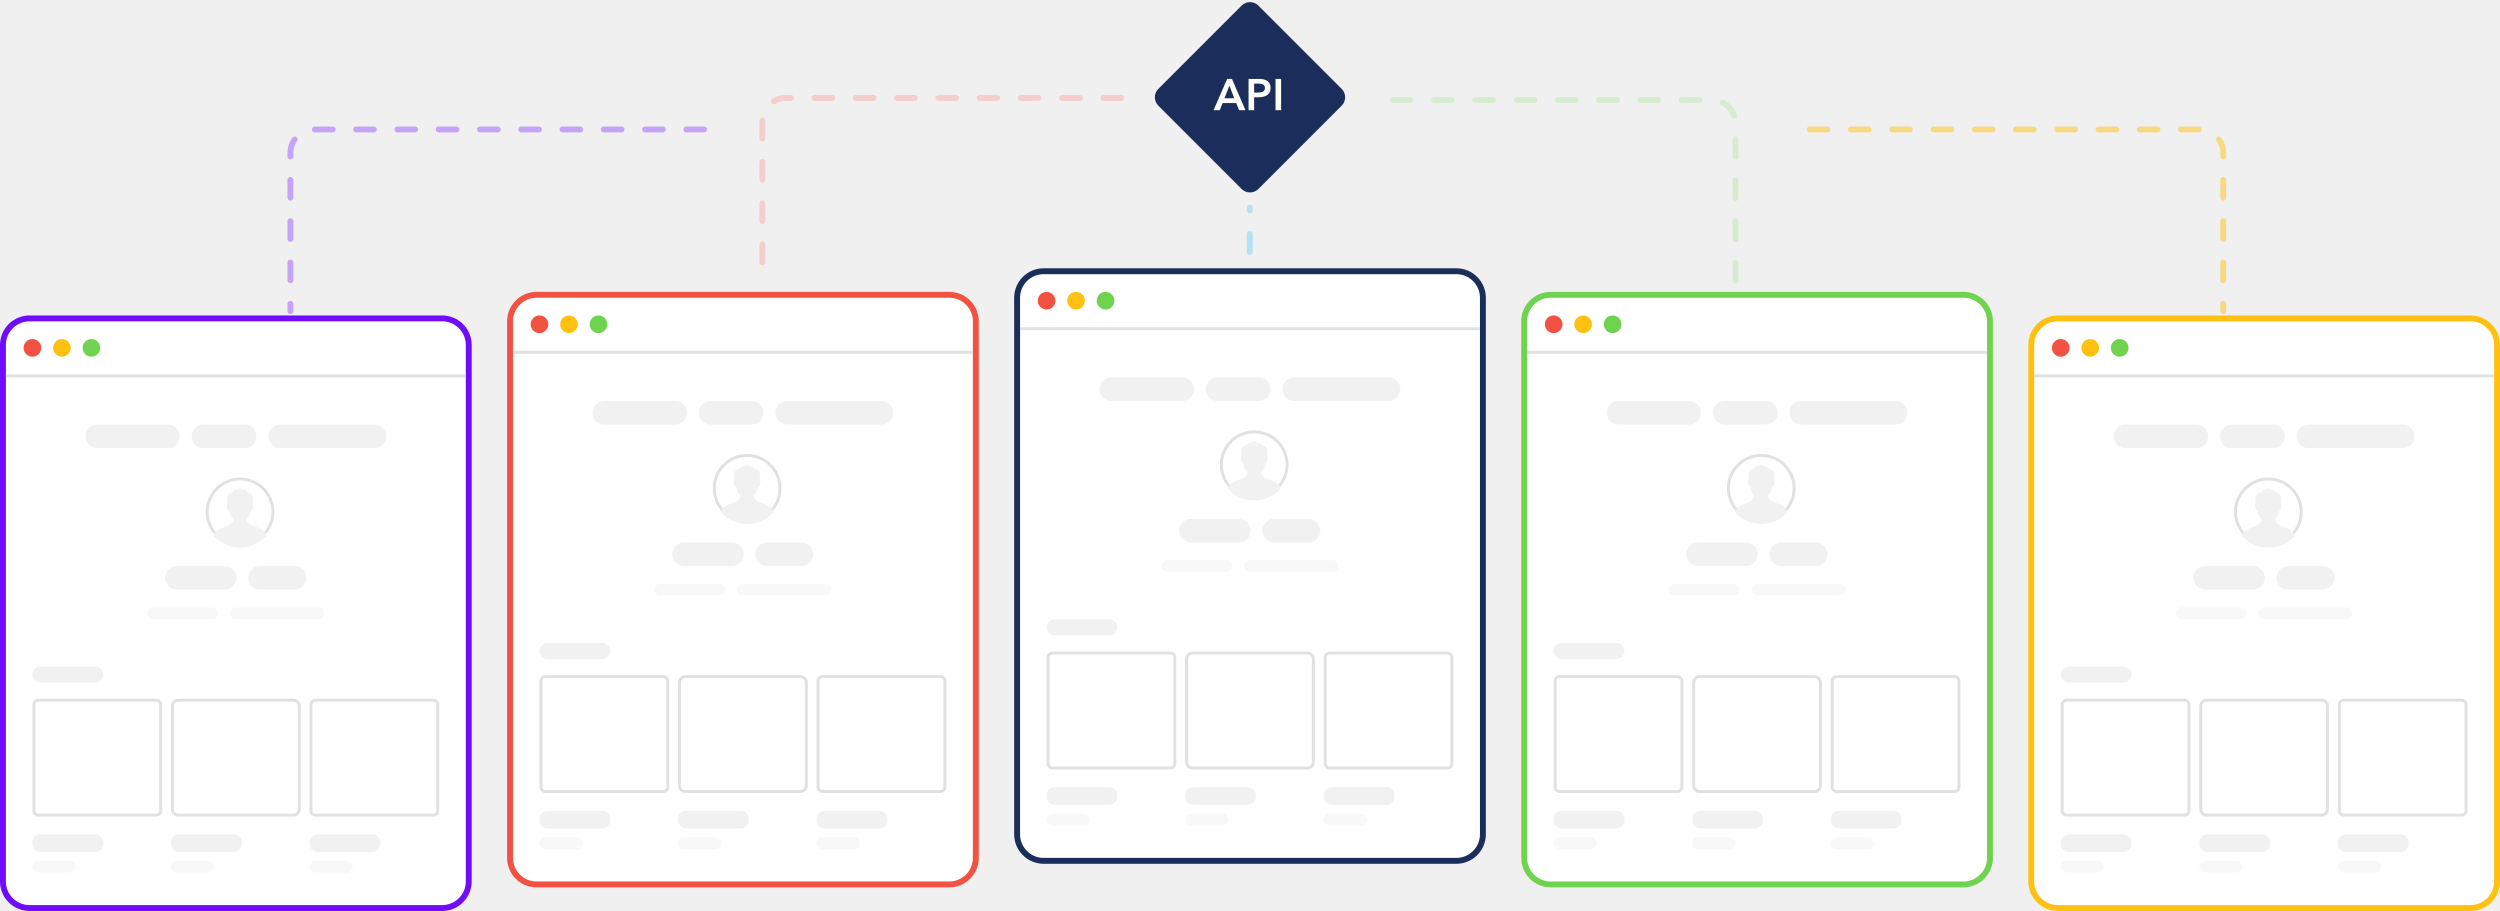
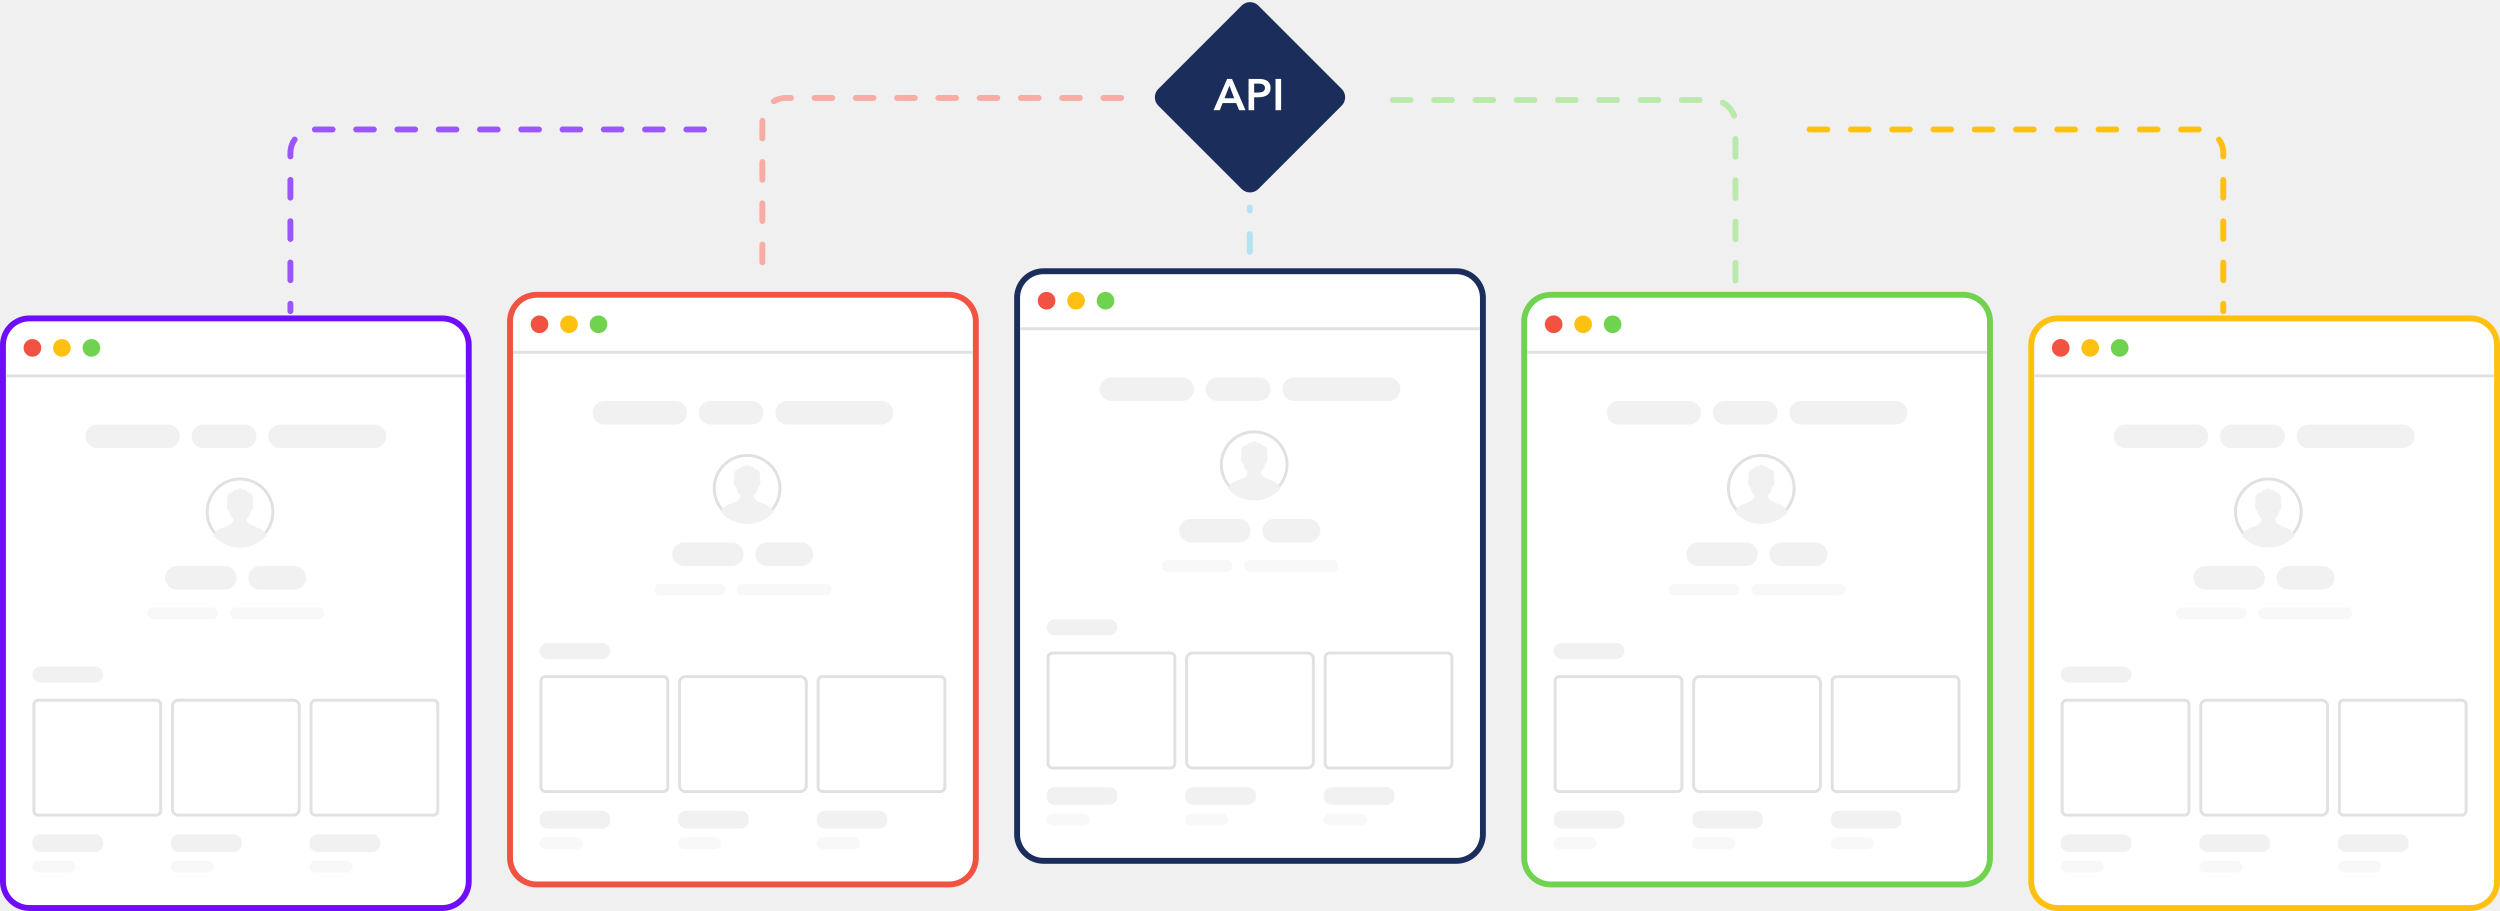
<svg xmlns="http://www.w3.org/2000/svg" width="848" height="309" viewBox="0 0 848 309">
  <g fill="none" fill-rule="evenodd">
-     <path stroke="#BAE9AC" stroke-dasharray="6 8" stroke-linecap="round" stroke-linejoin="round" stroke-width="2" d="M472.477 33.917h108.18c4.423 0 8.009 3.58 8.009 7.994v53.633" opacity=".5" />
-     <path stroke="#FFC111" stroke-dasharray="6 8" stroke-linecap="round" stroke-linejoin="round" stroke-width="2" d="M613.827 43.917H746.14a7.996 7.996 0 017.996 7.994v53.633" opacity=".5" />
-     <path stroke="#9A56FC" stroke-dasharray="6 8" stroke-linecap="round" stroke-linejoin="round" stroke-width="2" d="M238.811 43.917h-132.31a7.996 7.996 0 00-7.997 7.994v53.633" opacity=".5" />
-     <path stroke="#F7ADA5" stroke-dasharray="6 8" stroke-linecap="round" stroke-linejoin="round" stroke-width="2" d="M380.296 33.227H266.603c-4.423 0-8.009 3.58-8.009 7.993v53.633" opacity=".5" />
+     <path stroke="#BAE9AC" stroke-dasharray="6 8" stroke-linecap="round" stroke-linejoin="round" stroke-width="2" d="M472.477 33.917h108.18c4.423 0 8.009 3.58 8.009 7.994v53.633" />
+     <path stroke="#FFC111" stroke-dasharray="6 8" stroke-linecap="round" stroke-linejoin="round" stroke-width="2" d="M613.827 43.917H746.14a7.996 7.996 0 017.996 7.994v53.633" />
+     <path stroke="#9A56FC" stroke-dasharray="6 8" stroke-linecap="round" stroke-linejoin="round" stroke-width="2" d="M238.811 43.917h-132.31a7.996 7.996 0 00-7.997 7.994v53.633" />
+     <path stroke="#F7ADA5" stroke-dasharray="6 8" stroke-linecap="round" stroke-linejoin="round" stroke-width="2" d="M380.296 33.227H266.603c-4.423 0-8.009 3.58-8.009 7.993v53.633" />
    <path stroke="#B3E2F1" stroke-dasharray="6 8" stroke-linecap="round" stroke-linejoin="round" stroke-width="2" d="M423.933 85.421v-15" />
    <path fill="#1B2E5B" d="M421.165 1.894a4.01 4.01 0 015.67 0l28.27 28.27a4.01 4.01 0 010 5.671l-28.27 28.27a4.01 4.01 0 01-5.67 0l-28.27-28.27a4.01 4.01 0 010-5.67l28.27-28.27z" />
    <path fill="#FFF" d="M416.25 26.765h1.636l4.575 10.62h-2.16l-.99-2.43h-4.605l-.96 2.43h-2.115l4.62-10.62zm2.4 6.57l-1.634-4.32-1.665 4.32h3.3zm4.86-6.57h3.466c.61 0 1.16.055 1.65.165.49.11.91.29 1.26.54.35.25.62.57.81.96.19.39.285.86.285 1.41 0 .59-.11 1.085-.33 1.485-.22.4-.518.722-.893.967a3.914 3.914 0 01-1.312.533c-.5.11-1.03.165-1.59.165H425.4v4.395h-1.89v-10.62zm3.21 4.635c.31 0 .606-.023.886-.068.28-.045.53-.125.75-.24a1.37 1.37 0 00.525-.472c.13-.2.195-.46.195-.78 0-.31-.065-.563-.195-.758a1.348 1.348 0 00-.518-.457 2.216 2.216 0 00-.735-.218 6.708 6.708 0 00-.847-.052h-1.38V31.4h1.32zm5.94-4.635h1.89v10.62h-1.89v-10.62z" />
    <g transform="translate(346 93)">
      <path fill="#FFF" stroke="#1B2E5B" stroke-width="2" d="M147.995-1a8.975 8.975 0 016.368 2.638A8.98 8.98 0 01157 8.008h0v181.985a8.98 8.98 0 01-2.638 6.368 8.976 8.976 0 01-6.367 2.639h0H8.005a8.975 8.975 0 01-6.368-2.638A8.98 8.98 0 01-1 189.992h0V8.008A8.98 8.98 0 011.638 1.64 8.976 8.976 0 018.005-1h0z" />
      <path fill="#E1E1E1" d="M0 18h156v1H0z" />
      <path fill="#FFF" stroke="#E1E1E1" d="M50.995 128.5c.416 0 .793.167 1.066.439.271.27.439.644.439 1.058h0v36.006a1.504 1.504 0 01-1.505 1.497h0-39.99c-.416 0-.793-.167-1.066-.439a1.488 1.488 0 01-.439-1.058h0v-36.006a1.504 1.504 0 011.505-1.497h0z" />
      <rect width="43" height="39" x="56.5" y="128.5" fill="#FFF" stroke="#E1E1E1" rx="2" />
      <path fill="#FFF" stroke="#E1E1E1" d="M144.995 128.5c.416 0 .793.167 1.066.439.271.27.439.644.439 1.058h0v36.006a1.504 1.504 0 01-1.505 1.497h0-39.99c-.416 0-.793-.167-1.066-.439a1.488 1.488 0 01-.439-1.058h0v-36.006a1.504 1.504 0 011.505-1.497h0zM79.42 53.474c3.076 0 5.863 1.252 7.882 3.272a11.13 11.13 0 013.27 7.889 11.13 11.13 0 01-3.27 7.888 11.111 11.111 0 01-7.881 3.272 11.111 11.111 0 01-7.881-3.272 11.13 11.13 0 01-3.27-7.888 11.13 11.13 0 013.27-7.889 11.111 11.111 0 017.88-3.272z" />
      <path fill="#F1F1F1" d="M81.697 67.054c.637-.634 1.079-1.416 1.21-1.876a7.24 7.24 0 00.185-.847c.27-.122.478-.333.592-.6.16-.385.248-1.21.25-1.246.068-.655-.173-1.032-.196-1.051.282-2.655-.611-3.18-1.206-3.273-.21-.033-.53-.109-.673-.26-.332-.349-.48-.737-1.055-.707-.212.012-.5-.051-.663-.182-.22-.176-.523-.38-.749-.38-.22 0-.499.197-.702.369-.158.136-.44.204-.653.192-.575-.032-.723.358-1.054.707-.143.15-.464.226-.674.26-.594.093-1.486.618-1.205 3.272-.024.023-.263.402-.196 1.052.003.035.089.862.25 1.246.112.266.322.478.592.6.038.237.1.551.184.846.137.473.582 1.27 1.228 1.908h-.013c-.076 3.097-5.817 2.162-6.638 5.698 2.137 2.424 5.338 3.97 8.911 3.97 3.574 0 6.777-1.546 8.908-3.969-.815-3.544-6.542-2.64-6.633-5.73z" />
      <g fill="#F1F1F1" transform="translate(27 35)">
        <rect width="32" height="8" rx="4" />
        <rect width="22" height="8" x="36" rx="4" />
        <rect width="40" height="8" x="62" rx="4" />
      </g>
      <g fill="#F1F1F1" opacity=".5" transform="translate(48 97)">
        <rect width="24" height="4" rx="2" />
        <rect width="32" height="4" x="28" rx="2" />
      </g>
      <g fill="#F1F1F1" transform="translate(54 83)">
        <rect width="24.216" height="8" rx="4" />
        <rect width="19.647" height="8" x="28.216" rx="4" />
      </g>
      <rect width="24" height="5.487" x="9" y="117.062" fill="#F1F1F1" rx="2.744" />
      <rect width="24" height="6" x="9" y="174" fill="#F1F1F1" rx="2.744" />
      <rect width="24" height="6" x="56" y="174" fill="#F1F1F1" rx="2.744" />
      <rect width="24" height="6" x="103" y="174" fill="#F1F1F1" rx="2.744" />
      <rect width="14.621" height="4" x="9" y="183" fill="#F1F1F1" opacity=".5" rx="2" />
      <rect width="14.621" height="4" x="56" y="183" fill="#F1F1F1" opacity=".5" rx="2" />
      <rect width="14.621" height="4" x="103" y="183" fill="#F1F1F1" opacity=".5" rx="2" />
      <circle cx="9" cy="9" r="3" fill="#F15242" />
      <circle cx="19" cy="9" r="3" fill="#FFC111" />
      <circle cx="29" cy="9" r="3" fill="#6FD350" />
    </g>
    <g transform="translate(518 101)">
      <path fill="#FFF" stroke="#6FD350" stroke-width="2" d="M147.995-1a8.975 8.975 0 016.368 2.638A8.98 8.98 0 01157 8.008h0v181.985a8.98 8.98 0 01-2.638 6.368 8.976 8.976 0 01-6.367 2.639h0H8.005a8.975 8.975 0 01-6.368-2.638A8.98 8.98 0 01-1 189.992h0V8.008A8.98 8.98 0 011.638 1.64 8.976 8.976 0 018.005-1h0z" />
      <path fill="#E1E1E1" d="M0 18h156v1H0z" />
      <path fill="#FFF" stroke="#E1E1E1" d="M50.995 128.5c.416 0 .793.167 1.066.439.271.27.439.644.439 1.058h0v36.006a1.504 1.504 0 01-1.505 1.497h0-39.99c-.416 0-.793-.167-1.066-.439a1.488 1.488 0 01-.439-1.058h0v-36.006a1.504 1.504 0 011.505-1.497h0z" />
      <rect width="43" height="39" x="56.5" y="128.5" fill="#FFF" stroke="#E1E1E1" rx="2" />
      <path fill="#FFF" stroke="#E1E1E1" d="M144.995 128.5c.416 0 .793.167 1.066.439.271.27.439.644.439 1.058h0v36.006a1.504 1.504 0 01-1.505 1.497h0-39.99c-.416 0-.793-.167-1.066-.439a1.488 1.488 0 01-.439-1.058h0v-36.006a1.504 1.504 0 011.505-1.497h0zM79.42 53.474c3.076 0 5.863 1.252 7.882 3.272a11.13 11.13 0 013.27 7.889 11.13 11.13 0 01-3.27 7.888 11.111 11.111 0 01-7.881 3.272 11.111 11.111 0 01-7.881-3.272 11.13 11.13 0 01-3.27-7.888 11.13 11.13 0 013.27-7.889 11.111 11.111 0 017.88-3.272z" />
      <path fill="#F1F1F1" d="M81.697 67.054c.637-.634 1.079-1.416 1.21-1.876a7.24 7.24 0 00.185-.847c.27-.122.478-.333.592-.6.16-.385.248-1.21.25-1.246.068-.655-.173-1.032-.196-1.051.282-2.655-.611-3.18-1.206-3.273-.21-.033-.53-.109-.673-.26-.332-.349-.48-.737-1.055-.707-.212.012-.5-.051-.663-.182-.22-.176-.523-.38-.749-.38-.22 0-.499.197-.702.369-.158.136-.44.204-.653.192-.575-.032-.723.358-1.054.707-.143.15-.464.226-.674.26-.594.093-1.486.618-1.205 3.272-.024.023-.263.402-.196 1.052.003.035.089.862.25 1.246.112.266.322.478.592.6.038.237.1.551.184.846.137.473.582 1.27 1.228 1.908h-.013c-.076 3.097-5.817 2.162-6.638 5.698 2.137 2.424 5.338 3.97 8.911 3.97 3.574 0 6.777-1.546 8.908-3.969-.815-3.544-6.542-2.64-6.633-5.73z" />
      <g fill="#F1F1F1" transform="translate(27 35)">
        <rect width="32" height="8" rx="4" />
        <rect width="22" height="8" x="36" rx="4" />
        <rect width="40" height="8" x="62" rx="4" />
      </g>
      <g fill="#F1F1F1" opacity=".5" transform="translate(48 97)">
        <rect width="24" height="4" rx="2" />
        <rect width="32" height="4" x="28" rx="2" />
      </g>
      <g fill="#F1F1F1" transform="translate(54 83)">
        <rect width="24.216" height="8" rx="4" />
        <rect width="19.647" height="8" x="28.216" rx="4" />
      </g>
      <rect width="24" height="5.487" x="9" y="117.062" fill="#F1F1F1" rx="2.744" />
      <rect width="24" height="6" x="9" y="174" fill="#F1F1F1" rx="2.744" />
      <rect width="24" height="6" x="56" y="174" fill="#F1F1F1" rx="2.744" />
      <rect width="24" height="6" x="103" y="174" fill="#F1F1F1" rx="2.744" />
      <rect width="14.621" height="4" x="9" y="183" fill="#F1F1F1" opacity=".5" rx="2" />
      <rect width="14.621" height="4" x="56" y="183" fill="#F1F1F1" opacity=".5" rx="2" />
      <rect width="14.621" height="4" x="103" y="183" fill="#F1F1F1" opacity=".5" rx="2" />
      <circle cx="9" cy="9" r="3" fill="#F15242" />
      <circle cx="19" cy="9" r="3" fill="#FFC111" />
      <circle cx="29" cy="9" r="3" fill="#6FD350" />
    </g>
    <g transform="translate(174 101)">
      <path fill="#FFF" stroke="#F15242" stroke-width="2" d="M147.995-1a8.975 8.975 0 016.368 2.638A8.98 8.98 0 01157 8.008h0v181.985a8.98 8.98 0 01-2.638 6.368 8.976 8.976 0 01-6.367 2.639h0H8.005a8.975 8.975 0 01-6.368-2.638A8.98 8.98 0 01-1 189.992h0V8.008A8.98 8.98 0 011.638 1.64 8.976 8.976 0 018.005-1h0z" />
      <path fill="#E1E1E1" d="M0 18h156v1H0z" />
      <path fill="#FFF" stroke="#E1E1E1" d="M50.995 128.5c.416 0 .793.167 1.066.439.271.27.439.644.439 1.058h0v36.006a1.504 1.504 0 01-1.505 1.497h0-39.99c-.416 0-.793-.167-1.066-.439a1.488 1.488 0 01-.439-1.058h0v-36.006a1.504 1.504 0 011.505-1.497h0z" />
      <rect width="43" height="39" x="56.5" y="128.5" fill="#FFF" stroke="#E1E1E1" rx="2" />
      <path fill="#FFF" stroke="#E1E1E1" d="M144.995 128.5c.416 0 .793.167 1.066.439.271.27.439.644.439 1.058h0v36.006a1.504 1.504 0 01-1.505 1.497h0-39.99c-.416 0-.793-.167-1.066-.439a1.488 1.488 0 01-.439-1.058h0v-36.006a1.504 1.504 0 011.505-1.497h0zM79.42 53.474c3.076 0 5.863 1.252 7.882 3.272a11.13 11.13 0 013.27 7.889 11.13 11.13 0 01-3.27 7.888 11.111 11.111 0 01-7.881 3.272 11.111 11.111 0 01-7.881-3.272 11.13 11.13 0 01-3.27-7.888 11.13 11.13 0 013.27-7.889 11.111 11.111 0 017.88-3.272z" />
      <path fill="#F1F1F1" d="M81.697 67.054c.637-.634 1.079-1.416 1.21-1.876a7.24 7.24 0 00.185-.847c.27-.122.478-.333.592-.6.16-.385.248-1.21.25-1.246.068-.655-.173-1.032-.196-1.051.282-2.655-.611-3.18-1.206-3.273-.21-.033-.53-.109-.673-.26-.332-.349-.48-.737-1.055-.707-.212.012-.5-.051-.663-.182-.22-.176-.523-.38-.749-.38-.22 0-.499.197-.702.369-.158.136-.44.204-.653.192-.575-.032-.723.358-1.054.707-.143.15-.464.226-.674.26-.594.093-1.486.618-1.205 3.272-.024.023-.263.402-.196 1.052.003.035.089.862.25 1.246.112.266.322.478.592.6.038.237.1.551.184.846.137.473.582 1.27 1.228 1.908h-.013c-.076 3.097-5.817 2.162-6.638 5.698 2.137 2.424 5.338 3.97 8.911 3.97 3.574 0 6.777-1.546 8.908-3.969-.815-3.544-6.542-2.64-6.633-5.73z" />
      <g fill="#F1F1F1" transform="translate(27 35)">
        <rect width="32" height="8" rx="4" />
        <rect width="22" height="8" x="36" rx="4" />
        <rect width="40" height="8" x="62" rx="4" />
      </g>
      <g fill="#F1F1F1" opacity=".5" transform="translate(48 97)">
        <rect width="24" height="4" rx="2" />
        <rect width="32" height="4" x="28" rx="2" />
      </g>
      <g fill="#F1F1F1" transform="translate(54 83)">
        <rect width="24.216" height="8" rx="4" />
        <rect width="19.647" height="8" x="28.216" rx="4" />
      </g>
      <rect width="24" height="5.487" x="9" y="117.062" fill="#F1F1F1" rx="2.744" />
      <rect width="24" height="6" x="9" y="174" fill="#F1F1F1" rx="2.744" />
      <rect width="24" height="6" x="56" y="174" fill="#F1F1F1" rx="2.744" />
      <rect width="24" height="6" x="103" y="174" fill="#F1F1F1" rx="2.744" />
      <rect width="14.621" height="4" x="9" y="183" fill="#F1F1F1" opacity=".5" rx="2" />
      <rect width="14.621" height="4" x="56" y="183" fill="#F1F1F1" opacity=".5" rx="2" />
      <rect width="14.621" height="4" x="103" y="183" fill="#F1F1F1" opacity=".5" rx="2" />
      <circle cx="9" cy="9" r="3" fill="#F15242" />
      <circle cx="19" cy="9" r="3" fill="#FFC111" />
      <circle cx="29" cy="9" r="3" fill="#6FD350" />
    </g>
    <g transform="translate(2 109)">
      <path fill="#FFF" stroke="#6F0DFB" stroke-width="2" d="M147.995-1a8.975 8.975 0 016.368 2.638A8.98 8.98 0 01157 8.008h0v181.985a8.98 8.98 0 01-2.638 6.368 8.976 8.976 0 01-6.367 2.639h0H8.005a8.975 8.975 0 01-6.368-2.638A8.98 8.98 0 01-1 189.992h0V8.008A8.98 8.98 0 011.638 1.64 8.976 8.976 0 018.005-1h0z" />
      <path fill="#E1E1E1" d="M0 18h156v1H0z" />
      <path fill="#FFF" stroke="#E1E1E1" d="M50.995 128.5c.416 0 .793.167 1.066.439.271.27.439.644.439 1.058h0v36.006a1.504 1.504 0 01-1.505 1.497h0-39.99c-.416 0-.793-.167-1.066-.439a1.488 1.488 0 01-.439-1.058h0v-36.006a1.504 1.504 0 011.505-1.497h0z" />
      <rect width="43" height="39" x="56.5" y="128.5" fill="#FFF" stroke="#E1E1E1" rx="2" />
      <path fill="#FFF" stroke="#E1E1E1" d="M144.995 128.5c.416 0 .793.167 1.066.439.271.27.439.644.439 1.058h0v36.006a1.504 1.504 0 01-1.505 1.497h0-39.99c-.416 0-.793-.167-1.066-.439a1.488 1.488 0 01-.439-1.058h0v-36.006a1.504 1.504 0 011.505-1.497h0zM79.42 53.474c3.076 0 5.863 1.252 7.882 3.272a11.13 11.13 0 013.27 7.889 11.13 11.13 0 01-3.27 7.888 11.111 11.111 0 01-7.881 3.272 11.111 11.111 0 01-7.881-3.272 11.13 11.13 0 01-3.27-7.888 11.13 11.13 0 013.27-7.889 11.111 11.111 0 017.88-3.272z" />
      <path fill="#F1F1F1" d="M81.697 67.054c.637-.634 1.079-1.416 1.21-1.876a7.24 7.24 0 00.185-.847c.27-.122.478-.333.592-.6.16-.385.248-1.21.25-1.246.068-.655-.173-1.032-.196-1.051.282-2.655-.611-3.18-1.206-3.273-.21-.033-.53-.109-.673-.26-.332-.349-.48-.737-1.055-.707-.212.012-.5-.051-.663-.182-.22-.176-.523-.38-.749-.38-.22 0-.499.197-.702.369-.158.136-.44.204-.653.192-.575-.032-.723.358-1.054.707-.143.15-.464.226-.674.26-.594.093-1.486.618-1.205 3.272-.024.023-.263.402-.196 1.052.003.035.089.862.25 1.246.112.266.322.478.592.6.038.237.1.551.184.846.137.473.582 1.27 1.228 1.908h-.013c-.076 3.097-5.817 2.162-6.638 5.698 2.137 2.424 5.338 3.97 8.911 3.97 3.574 0 6.777-1.546 8.908-3.969-.815-3.544-6.542-2.64-6.633-5.73z" />
      <g fill="#F1F1F1" transform="translate(27 35)">
        <rect width="32" height="8" rx="4" />
        <rect width="22" height="8" x="36" rx="4" />
        <rect width="40" height="8" x="62" rx="4" />
      </g>
      <g fill="#F1F1F1" opacity=".5" transform="translate(48 97)">
        <rect width="24" height="4" rx="2" />
        <rect width="32" height="4" x="28" rx="2" />
      </g>
      <g fill="#F1F1F1" transform="translate(54 83)">
        <rect width="24.216" height="8" rx="4" />
        <rect width="19.647" height="8" x="28.216" rx="4" />
      </g>
      <rect width="24" height="5.487" x="9" y="117.062" fill="#F1F1F1" rx="2.744" />
      <rect width="24" height="6" x="9" y="174" fill="#F1F1F1" rx="2.744" />
      <rect width="24" height="6" x="56" y="174" fill="#F1F1F1" rx="2.744" />
      <rect width="24" height="6" x="103" y="174" fill="#F1F1F1" rx="2.744" />
      <rect width="14.621" height="4" x="9" y="183" fill="#F1F1F1" opacity=".5" rx="2" />
      <rect width="14.621" height="4" x="56" y="183" fill="#F1F1F1" opacity=".5" rx="2" />
      <rect width="14.621" height="4" x="103" y="183" fill="#F1F1F1" opacity=".5" rx="2" />
      <circle cx="9" cy="9" r="3" fill="#F15242" />
      <circle cx="19" cy="9" r="3" fill="#FFC111" />
      <circle cx="29" cy="9" r="3" fill="#6FD350" />
    </g>
    <g transform="translate(690 109)">
      <path fill="#FFF" stroke="#FFC111" stroke-width="2" d="M147.995-1a8.975 8.975 0 016.368 2.638A8.98 8.98 0 01157 8.008h0v181.985a8.98 8.98 0 01-2.638 6.368 8.976 8.976 0 01-6.367 2.639h0H8.005a8.975 8.975 0 01-6.368-2.638A8.98 8.98 0 01-1 189.992h0V8.008A8.98 8.98 0 011.638 1.64 8.976 8.976 0 018.005-1h0z" />
      <path fill="#E1E1E1" d="M0 18h156v1H0z" />
      <path fill="#FFF" stroke="#E1E1E1" d="M50.995 128.5c.416 0 .793.167 1.066.439.271.27.439.644.439 1.058h0v36.006a1.504 1.504 0 01-1.505 1.497h0-39.99c-.416 0-.793-.167-1.066-.439a1.488 1.488 0 01-.439-1.058h0v-36.006a1.504 1.504 0 011.505-1.497h0z" />
      <rect width="43" height="39" x="56.5" y="128.5" fill="#FFF" stroke="#E1E1E1" rx="2" />
      <path fill="#FFF" stroke="#E1E1E1" d="M144.995 128.5c.416 0 .793.167 1.066.439.271.27.439.644.439 1.058h0v36.006a1.504 1.504 0 01-1.505 1.497h0-39.99c-.416 0-.793-.167-1.066-.439a1.488 1.488 0 01-.439-1.058h0v-36.006a1.504 1.504 0 011.505-1.497h0zM79.42 53.474c3.076 0 5.863 1.252 7.882 3.272a11.13 11.13 0 013.27 7.889 11.13 11.13 0 01-3.27 7.888 11.111 11.111 0 01-7.881 3.272 11.111 11.111 0 01-7.881-3.272 11.13 11.13 0 01-3.27-7.888 11.13 11.13 0 013.27-7.889 11.111 11.111 0 017.88-3.272z" />
      <path fill="#F1F1F1" d="M81.697 67.054c.637-.634 1.079-1.416 1.21-1.876a7.24 7.24 0 00.185-.847c.27-.122.478-.333.592-.6.16-.385.248-1.21.25-1.246.068-.655-.173-1.032-.196-1.051.282-2.655-.611-3.18-1.206-3.273-.21-.033-.53-.109-.673-.26-.332-.349-.48-.737-1.055-.707-.212.012-.5-.051-.663-.182-.22-.176-.523-.38-.749-.38-.22 0-.499.197-.702.369-.158.136-.44.204-.653.192-.575-.032-.723.358-1.054.707-.143.15-.464.226-.674.26-.594.093-1.486.618-1.205 3.272-.024.023-.263.402-.196 1.052.003.035.089.862.25 1.246.112.266.322.478.592.6.038.237.1.551.184.846.137.473.582 1.27 1.228 1.908h-.013c-.076 3.097-5.817 2.162-6.638 5.698 2.137 2.424 5.338 3.97 8.911 3.97 3.574 0 6.777-1.546 8.908-3.969-.815-3.544-6.542-2.64-6.633-5.73z" />
      <g fill="#F1F1F1" transform="translate(27 35)">
        <rect width="32" height="8" rx="4" />
        <rect width="22" height="8" x="36" rx="4" />
        <rect width="40" height="8" x="62" rx="4" />
      </g>
      <g fill="#F1F1F1" opacity=".5" transform="translate(48 97)">
        <rect width="24" height="4" rx="2" />
        <rect width="32" height="4" x="28" rx="2" />
      </g>
      <g fill="#F1F1F1" transform="translate(54 83)">
        <rect width="24.216" height="8" rx="4" />
        <rect width="19.647" height="8" x="28.216" rx="4" />
      </g>
      <rect width="24" height="5.487" x="9" y="117.062" fill="#F1F1F1" rx="2.744" />
      <rect width="24" height="6" x="9" y="174" fill="#F1F1F1" rx="2.744" />
      <rect width="24" height="6" x="56" y="174" fill="#F1F1F1" rx="2.744" />
      <rect width="24" height="6" x="103" y="174" fill="#F1F1F1" rx="2.744" />
      <rect width="14.621" height="4" x="9" y="183" fill="#F1F1F1" opacity=".5" rx="2" />
      <rect width="14.621" height="4" x="56" y="183" fill="#F1F1F1" opacity=".5" rx="2" />
      <rect width="14.621" height="4" x="103" y="183" fill="#F1F1F1" opacity=".5" rx="2" />
      <circle cx="9" cy="9" r="3" fill="#F15242" />
      <circle cx="19" cy="9" r="3" fill="#FFC111" />
      <circle cx="29" cy="9" r="3" fill="#6FD350" />
    </g>
  </g>
</svg>
